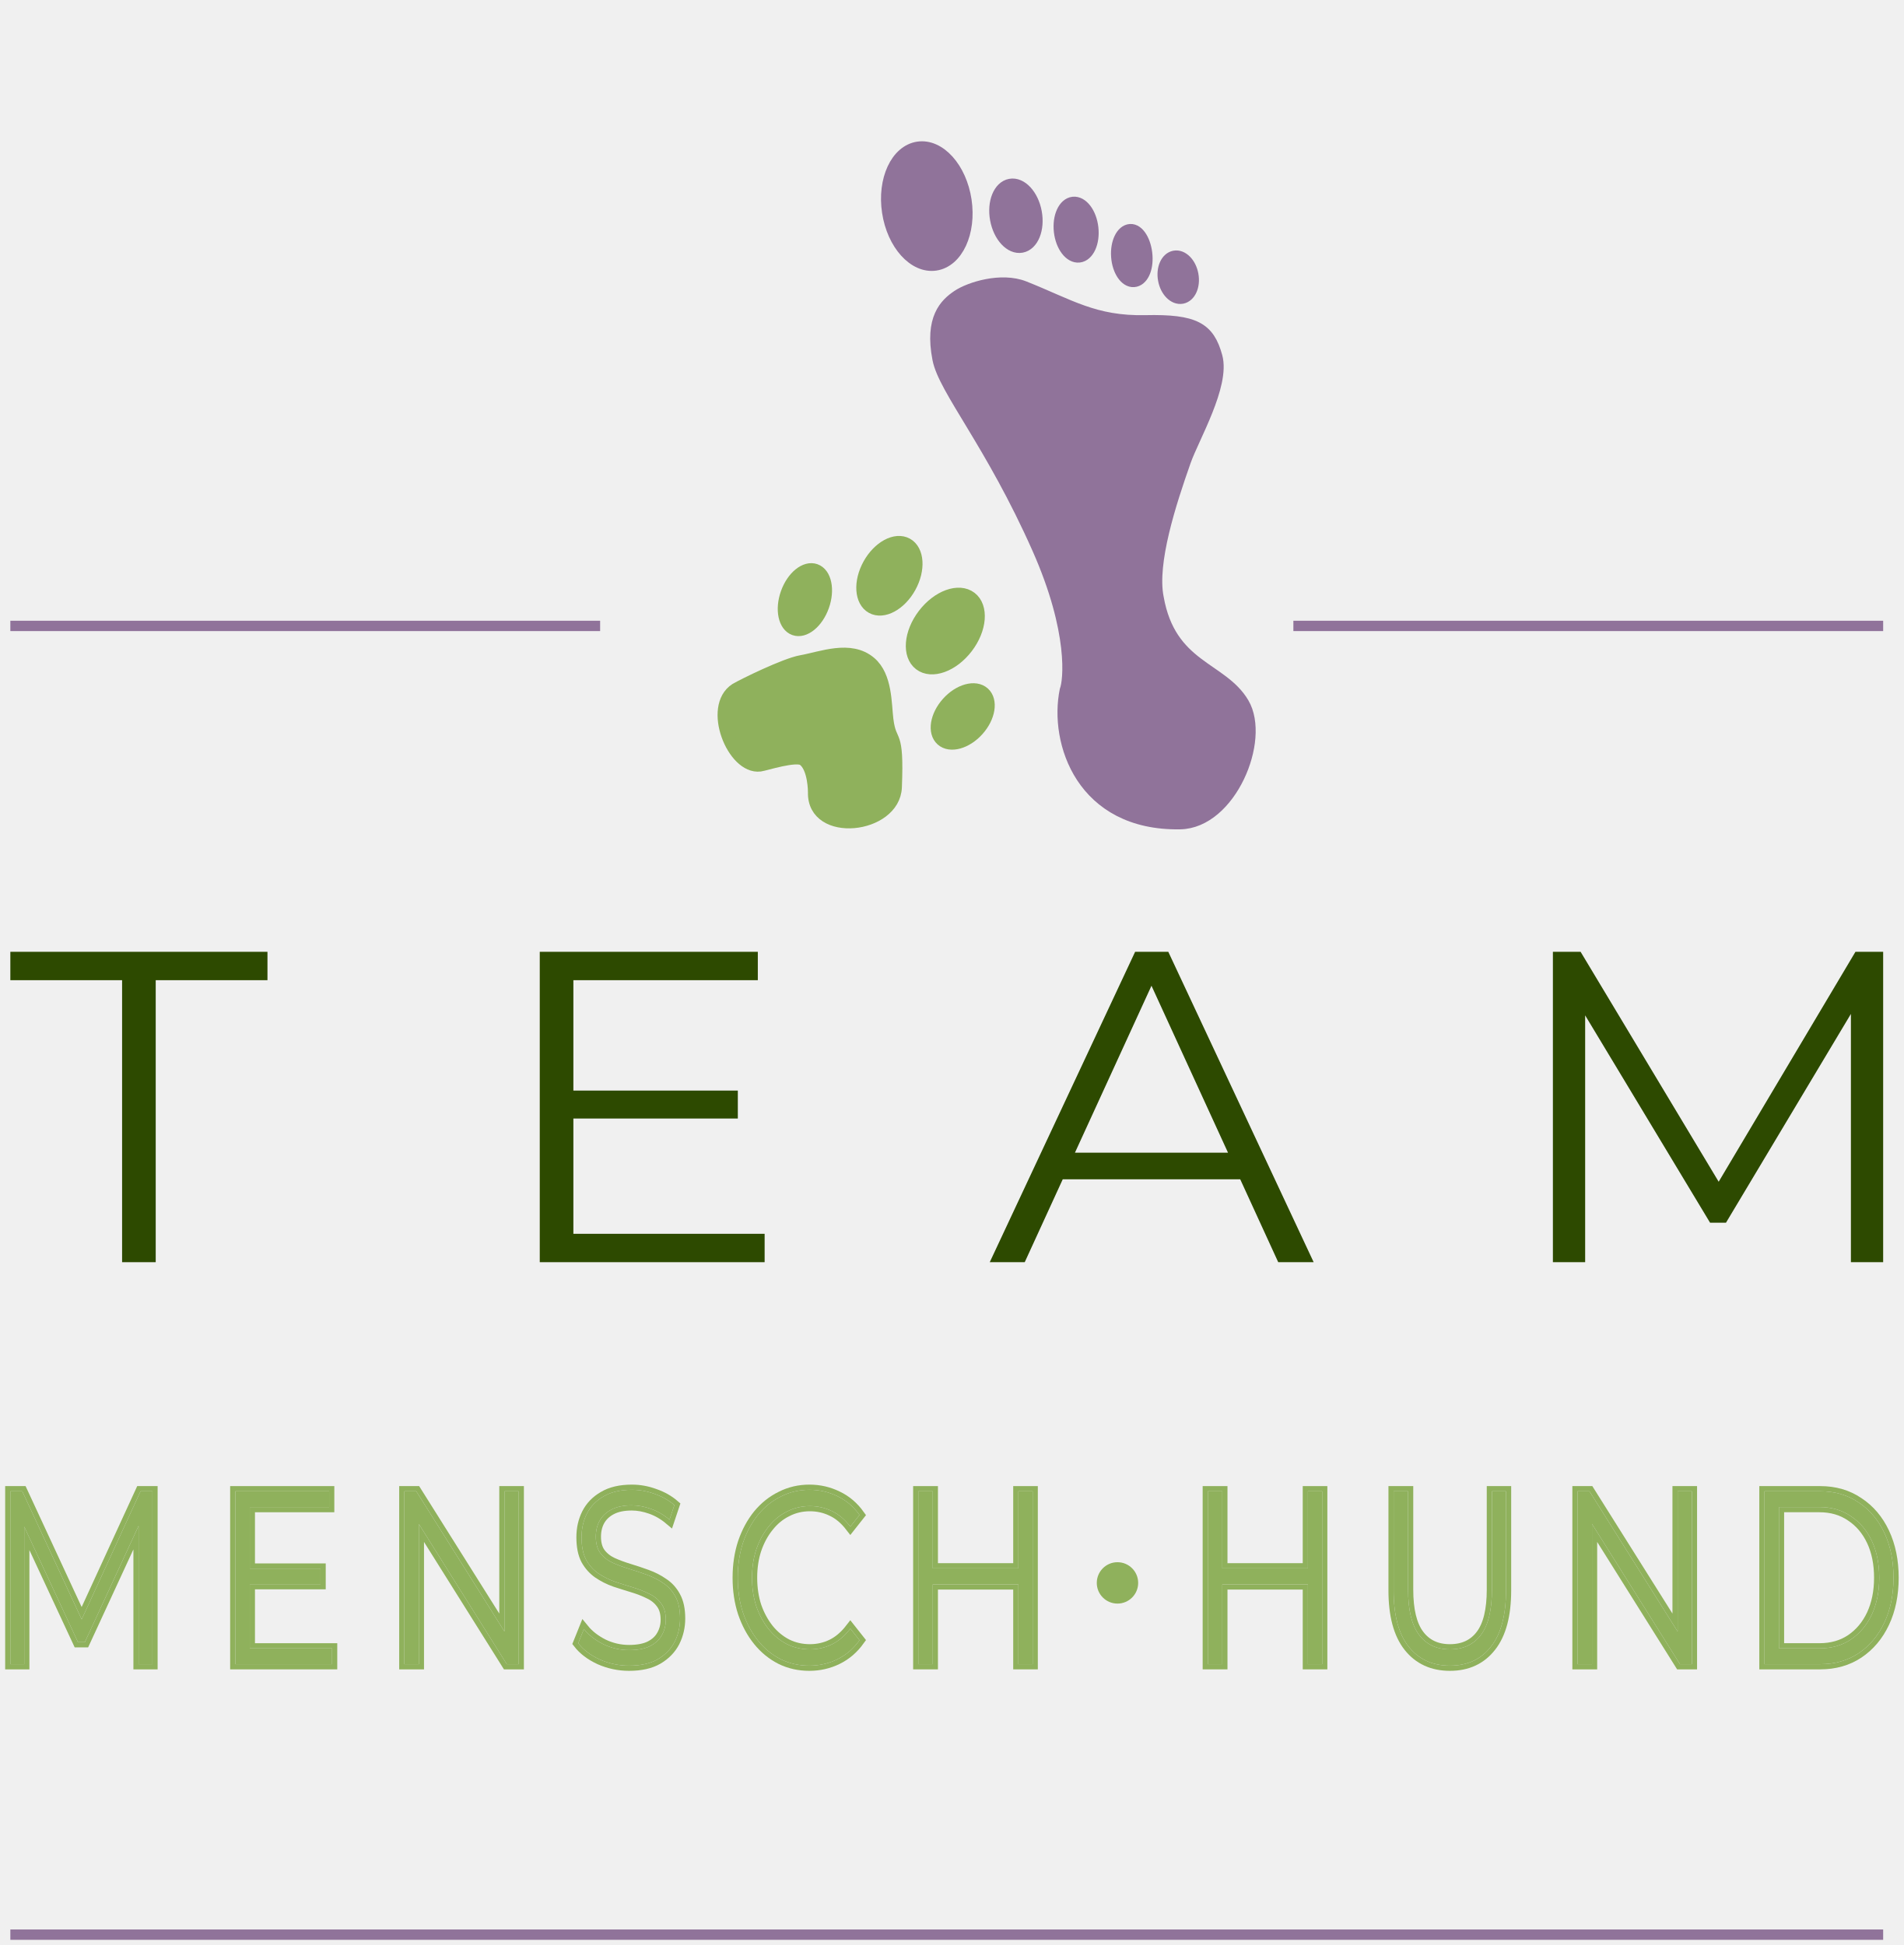
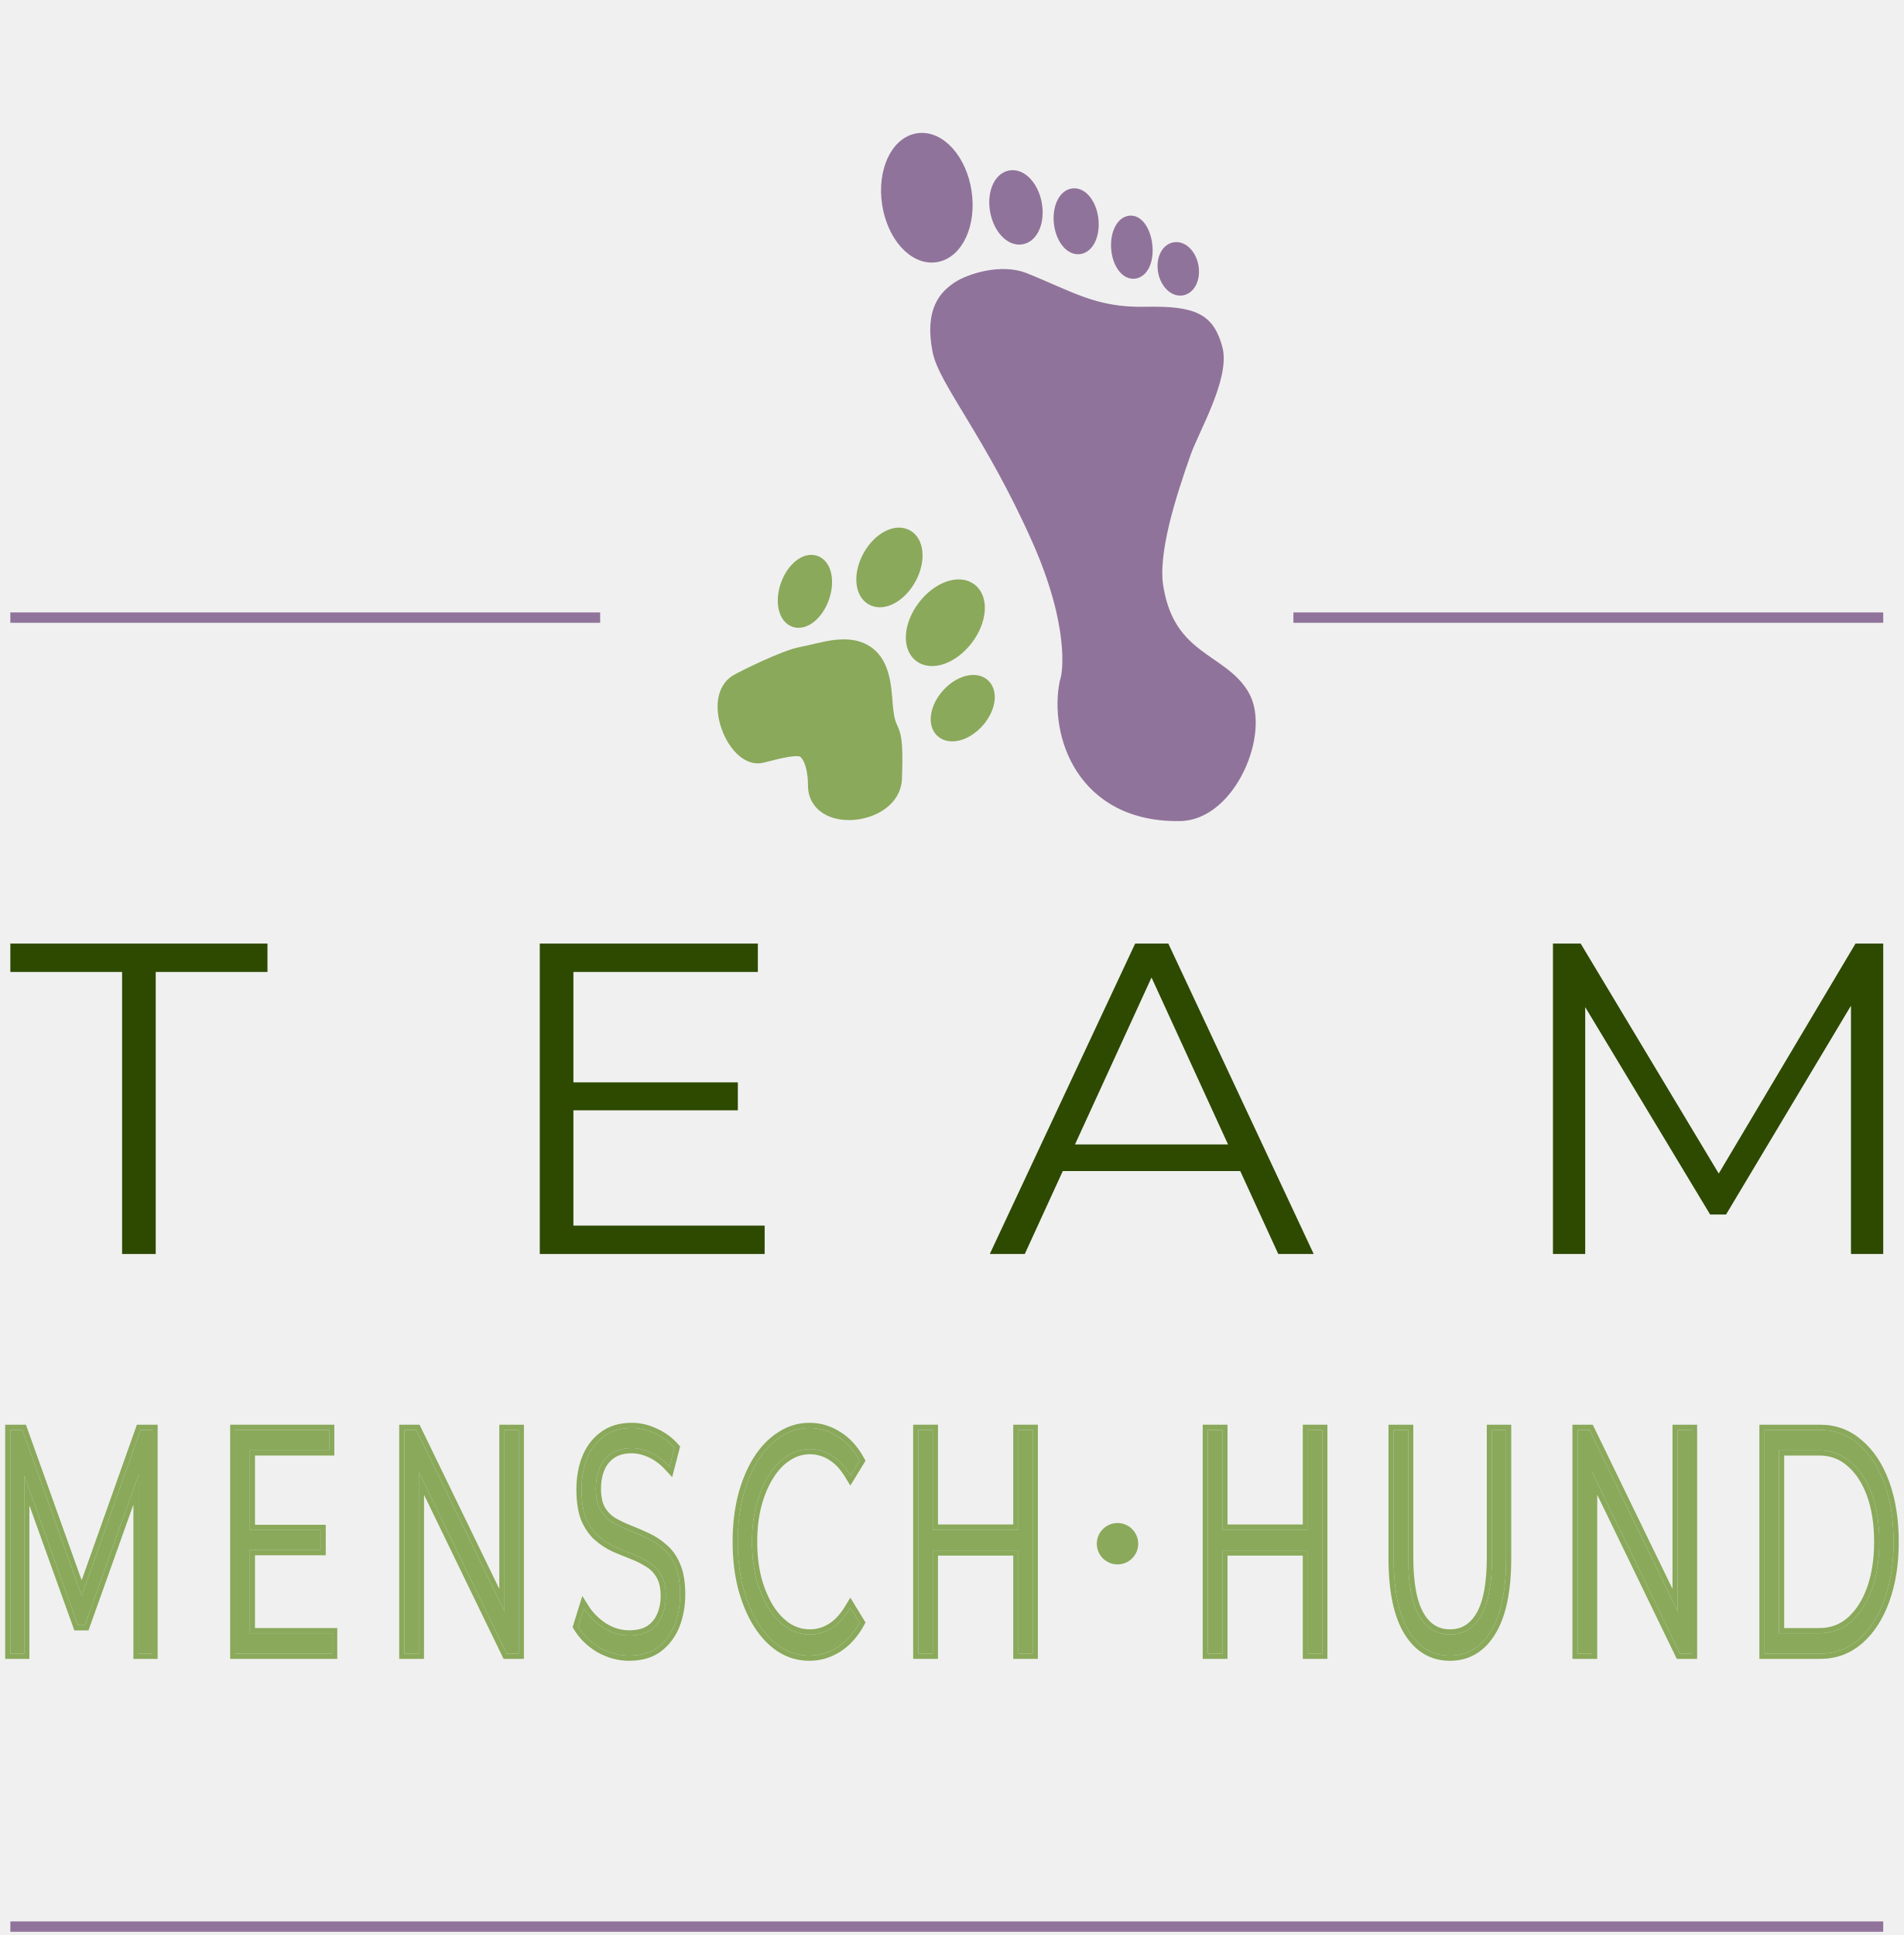
- <svg xmlns="http://www.w3.org/2000/svg" width="184" height="188" viewBox="0 0 184 188" fill="none">
-   <path d="M1 187L182 187" stroke="#90739A" />
-   <line x1="1" y1="60.5" x2="58" y2="60.5" stroke="#90739A" />
-   <line x1="125" y1="60.5" x2="182" y2="60.5" stroke="#90739A" />
-   <path d="M78.71 76.594C78.602 80.883 86.381 80.012 86.539 76.093C86.771 70.372 86.045 72.156 85.72 69.555C85.53 68.04 85.633 65.385 84.083 64.068C82.18 62.452 79.421 63.598 77.428 63.954C75.894 64.228 71.893 66.192 71.125 66.642C68.49 68.326 70.866 74.276 73.451 73.951C73.931 73.891 76.954 72.896 77.665 73.411C78.732 74.184 78.71 76.594 78.71 76.594Z" fill="#8FB15C" stroke="#8FB15C" stroke-width="1.25" />
-   <ellipse cx="77.79" cy="57.96" rx="1.832" ry="3.008" transform="rotate(19.5424 77.7905 57.96)" fill="#8FB15C" stroke="#8FB15C" stroke-width="1.25" />
-   <ellipse cx="93.043" cy="69.251" rx="1.934" ry="3.008" transform="rotate(41.8723 93.0431 69.2506)" fill="#8FB15C" stroke="#8FB15C" stroke-width="1.25" />
-   <ellipse cx="85.958" cy="55.653" rx="2.232" ry="3.471" transform="rotate(28.9445 85.958 55.6526)" fill="#8FB15C" stroke="#8FB15C" stroke-width="1.25" />
-   <ellipse cx="91.361" cy="60.995" rx="2.588" ry="4.025" transform="rotate(37.3766 91.3613 60.995)" fill="#8FB15C" stroke="#8FB15C" stroke-width="1.25" />
-   <path d="M114.052 79.537C104.624 79.698 102.001 71.733 103.039 66.717C103.378 65.871 103.962 61.112 100.359 52.989C95.856 42.834 91.312 37.639 90.738 34.698C89.972 30.776 91.436 29.418 92.582 28.645C93.728 27.872 96.757 26.909 98.97 27.787C103.342 29.521 105.749 31.195 110.707 31.086C115.47 30.982 116.777 31.758 117.521 34.486C118.266 37.214 115.276 42.29 114.483 44.539C113.036 48.645 111.175 54.382 111.843 57.766C113.035 64.564 118.061 64.509 120.113 68.013C122.164 71.517 118.86 79.454 114.052 79.537Z" fill="#90739A" stroke="#90739A" stroke-width="1.25" stroke-linecap="round" stroke-linejoin="round" />
-   <ellipse cx="89.572" cy="19.922" rx="3.747" ry="5.675" transform="rotate(-8.56805 89.5717 19.9223)" fill="#90739A" stroke="#90739A" stroke-width="1.25" stroke-linecap="round" stroke-linejoin="round" />
-   <ellipse cx="98.185" cy="20.854" rx="1.909" ry="3.002" transform="rotate(-10.4888 98.1851 20.8544)" fill="#90739A" stroke="#90739A" stroke-width="1.25" stroke-linecap="round" stroke-linejoin="round" />
-   <ellipse cx="104.003" cy="22.197" rx="1.537" ry="2.573" transform="rotate(-6.43721 104.003 22.1972)" fill="#90739A" stroke="#90739A" stroke-width="1.25" stroke-linecap="round" stroke-linejoin="round" />
-   <path d="M110.758 24.698C110.853 26.038 110.347 27.073 109.577 27.128C108.807 27.183 108.105 26.141 108.009 24.801C107.913 23.461 108.46 22.33 109.23 22.275C110 22.22 110.662 23.358 110.758 24.698Z" fill="#90739A" stroke="#90739A" stroke-width="1.25" stroke-linecap="round" stroke-linejoin="round" />
-   <ellipse cx="113.871" cy="26.794" rx="1.352" ry="1.979" transform="rotate(-10.4888 113.871 26.7944)" fill="#90739A" stroke="#90739A" stroke-width="1.25" stroke-linecap="round" stroke-linejoin="round" />
-   <path d="M11.8 122V94.743H1V92H25.849V94.743H15.049V122H11.8Z" fill="#2D4A00" />
-   <path d="M55.063 105.414H71.308V108.114H55.063V105.414ZM55.415 119.257H73.898V122H52.166V92H73.24V94.743H55.415V119.257Z" fill="#2D4A00" />
-   <path d="M95.656 122L109.706 92H112.911L126.96 122H123.535L110.628 93.843H111.945L99.037 122H95.656ZM101.188 113.986L102.154 111.414H120.023L120.989 113.986H101.188Z" fill="#2D4A00" />
-   <path d="M150.082 122V92H152.76L166.809 115.4H165.405L179.322 92H182V122H178.883V96.757H179.629L166.809 118.186H165.273L152.365 96.757H153.199V122H150.082Z" fill="#2D4A00" />
-   <mask id="path-16-outside-1_208_32" maskUnits="userSpaceOnUse" x="0" y="143" width="184" height="19" fill="black">
-     <rect fill="white" y="143" width="184" height="19" />
-     <path d="M1 160.857V144.143H2.152L8.198 157.18H7.593L13.582 144.143H14.734V160.857H13.393V146.794H13.714L8.198 158.732H7.537L1.982 146.794H2.341V160.857H1Z" />
-     <path d="M23.99 151.617H30.98V153.121H23.99V151.617ZM24.141 159.329H32.095V160.857H22.743V144.143H31.811V145.671H24.141V159.329Z" />
-     <path d="M39.081 160.857V144.143H40.233L49.358 158.66H48.754V144.143H50.133V160.857H48.98L39.874 146.34H40.479V160.857H39.081Z" />
-     <path d="M60.795 161C59.813 161 58.868 160.801 57.962 160.403C57.067 159.989 56.375 159.464 55.883 158.827L56.431 157.466C56.897 158.039 57.521 158.525 58.302 158.923C59.095 159.305 59.926 159.496 60.795 159.496C61.627 159.496 62.3 159.368 62.817 159.114C63.346 158.843 63.73 158.485 63.969 158.039C64.221 157.594 64.347 157.1 64.347 156.559C64.347 155.906 64.196 155.381 63.894 154.983C63.604 154.585 63.22 154.275 62.741 154.052C62.263 153.813 61.734 153.606 61.154 153.431C60.575 153.256 59.995 153.073 59.416 152.882C58.837 152.675 58.302 152.404 57.81 152.07C57.332 151.736 56.941 151.298 56.639 150.757C56.349 150.2 56.205 149.476 56.205 148.584C56.205 147.757 56.375 147 56.715 146.316C57.067 145.616 57.603 145.059 58.321 144.645C59.038 144.215 59.958 144 61.079 144C61.822 144 62.559 144.135 63.289 144.406C64.019 144.661 64.649 145.019 65.178 145.48L64.706 146.889C64.139 146.412 63.535 146.061 62.892 145.838C62.263 145.616 61.652 145.504 61.06 145.504C60.266 145.504 59.611 145.64 59.095 145.91C58.579 146.181 58.194 146.547 57.943 147.008C57.703 147.454 57.584 147.963 57.584 148.537C57.584 149.189 57.728 149.714 58.018 150.112C58.321 150.51 58.711 150.821 59.19 151.044C59.681 151.266 60.216 151.465 60.795 151.64C61.375 151.816 61.948 152.007 62.514 152.213C63.094 152.42 63.623 152.691 64.101 153.025C64.593 153.344 64.983 153.773 65.273 154.315C65.575 154.856 65.726 155.564 65.726 156.44C65.726 157.251 65.55 158.007 65.197 158.708C64.844 159.392 64.303 159.949 63.572 160.379C62.855 160.793 61.929 161 60.795 161Z" />
-     <path d="M78.215 161C77.22 161 76.301 160.793 75.457 160.379C74.613 159.949 73.883 159.353 73.266 158.588C72.649 157.824 72.164 156.925 71.811 155.89C71.471 154.856 71.301 153.726 71.301 152.5C71.301 151.274 71.471 150.144 71.811 149.11C72.164 148.075 72.649 147.176 73.266 146.412C73.895 145.647 74.632 145.059 75.476 144.645C76.32 144.215 77.239 144 78.234 144C79.191 144 80.092 144.207 80.936 144.621C81.779 145.019 82.491 145.624 83.07 146.435L82.183 147.558C81.641 146.857 81.043 146.356 80.388 146.053C79.733 145.735 79.028 145.576 78.272 145.576C77.478 145.576 76.742 145.751 76.062 146.101C75.382 146.435 74.79 146.921 74.286 147.558C73.782 148.178 73.385 148.911 73.096 149.754C72.819 150.582 72.68 151.497 72.68 152.5C72.68 153.503 72.819 154.426 73.096 155.27C73.385 156.097 73.782 156.83 74.286 157.466C74.79 158.087 75.382 158.573 76.062 158.923C76.742 159.257 77.478 159.424 78.272 159.424C79.028 159.424 79.733 159.265 80.388 158.947C81.043 158.628 81.641 158.119 82.183 157.419L83.07 158.541C82.491 159.353 81.779 159.965 80.936 160.379C80.092 160.793 79.185 161 78.215 161Z" />
-     <path d="M98.423 144.143H99.802V160.857H98.423V144.143ZM90.149 160.857H88.751V144.143H90.149V160.857ZM98.556 153.145H89.998V151.593H98.556V153.145Z" />
-     <path d="M126.405 144.143H127.784V160.857H126.405V144.143ZM118.131 160.857H116.733V144.143H118.131V160.857ZM126.538 153.145H117.98V151.593H126.538V153.145Z" />
-     <path d="M140.128 161C138.441 161 137.112 160.387 136.142 159.162C135.173 157.936 134.688 156.121 134.688 153.718V144.143H136.086V153.646C136.086 155.62 136.438 157.076 137.144 158.015C137.849 158.955 138.844 159.424 140.128 159.424C141.426 159.424 142.427 158.955 143.132 158.015C143.838 157.076 144.19 155.62 144.19 153.646V144.143H145.55V153.718C145.55 156.121 145.065 157.936 144.096 159.162C143.139 160.387 141.816 161 140.128 161Z" />
-     <path d="M152.463 160.857V144.143H153.616L162.74 158.66H162.136V144.143H163.515V160.857H162.363L153.257 146.34H153.861V160.857H152.463Z" />
-     <path d="M170.531 160.857V144.143H175.916C177.326 144.143 178.56 144.501 179.618 145.218C180.689 145.918 181.52 146.897 182.112 148.154C182.704 149.412 183 150.86 183 152.5C183 154.14 182.704 155.588 182.112 156.846C181.52 158.103 180.689 159.09 179.618 159.806C178.56 160.507 177.326 160.857 175.916 160.857H170.531ZM171.929 159.329H175.84C177.011 159.329 178.025 159.042 178.882 158.469C179.751 157.88 180.424 157.076 180.903 156.058C181.382 155.023 181.621 153.837 181.621 152.5C181.621 151.147 181.382 149.961 180.903 148.942C180.424 147.924 179.751 147.128 178.882 146.555C178.025 145.966 177.011 145.671 175.84 145.671H171.929V159.329Z" />
+ <svg xmlns="http://www.w3.org/2000/svg" width="184" height="187" viewBox="0 0 184 187" fill="none">
+   <path d="M1 186.187L182 186.187" stroke="#90739A" />
+   <line x1="1" y1="59.687" x2="58" y2="59.687" stroke="#90739A" />
+   <line x1="125" y1="59.687" x2="182" y2="59.687" stroke="#90739A" />
+   <path d="M78.71 75.781C78.602 80.07 86.381 79.199 86.539 75.28C86.771 69.559 86.045 71.343 85.72 68.742C85.53 67.227 85.633 64.572 84.083 63.255C82.18 61.638 79.421 62.785 77.428 63.141C75.894 63.415 71.893 65.379 71.125 65.829C68.49 67.513 70.866 73.463 73.451 73.138C73.931 73.078 76.954 72.083 77.665 72.598C78.732 73.371 78.71 75.781 78.71 75.781Z" fill="#8AA95B" stroke="#8AA95B" stroke-width="1.25" />
+   <ellipse cx="77.79" cy="57.147" rx="1.832" ry="3.008" transform="rotate(19.5424 77.7905 57.1469)" fill="#8AA95B" stroke="#8AA95B" stroke-width="1.25" />
+   <ellipse cx="93.043" cy="68.438" rx="1.934" ry="3.008" transform="rotate(41.8723 93.0431 68.4375)" fill="#8AA95B" stroke="#8AA95B" stroke-width="1.25" />
+   <ellipse cx="85.958" cy="54.839" rx="2.232" ry="3.471" transform="rotate(28.9445 85.958 54.8394)" fill="#8AA95B" stroke="#8AA95B" stroke-width="1.25" />
+   <ellipse cx="91.361" cy="60.182" rx="2.588" ry="4.025" transform="rotate(37.3766 91.3613 60.1819)" fill="#8AA95B" stroke="#8AA95B" stroke-width="1.25" />
+   <path d="M114.052 78.724C104.624 78.885 102.001 70.92 103.039 65.904C103.378 65.058 103.962 60.299 100.359 52.176C95.856 42.021 91.312 36.826 90.738 33.885C89.972 29.962 91.436 28.605 92.582 27.831C93.728 27.058 96.757 26.096 98.97 26.973C103.342 28.708 105.749 30.382 110.707 30.273C115.47 30.169 116.777 30.945 117.521 33.673C118.266 36.401 115.276 41.477 114.483 43.726C113.036 47.832 111.175 53.569 111.843 56.953C113.035 63.751 118.061 63.696 120.113 67.2C122.164 70.704 118.86 78.641 114.052 78.724Z" fill="#90739A" stroke="#90739A" stroke-width="1.25" stroke-linecap="round" stroke-linejoin="round" />
+   <ellipse cx="89.572" cy="19.109" rx="3.747" ry="5.675" transform="rotate(-8.56805 89.5717 19.1092)" fill="#90739A" stroke="#90739A" stroke-width="1.25" stroke-linecap="round" stroke-linejoin="round" />
+   <ellipse cx="98.185" cy="20.041" rx="1.909" ry="3.002" transform="rotate(-10.4888 98.1851 20.0413)" fill="#90739A" stroke="#90739A" stroke-width="1.25" stroke-linecap="round" stroke-linejoin="round" />
+   <ellipse cx="104.003" cy="21.384" rx="1.537" ry="2.573" transform="rotate(-6.43721 104.003 21.3841)" fill="#90739A" stroke="#90739A" stroke-width="1.25" stroke-linecap="round" stroke-linejoin="round" />
+   <path d="M110.758 23.885C110.853 25.225 110.347 26.26 109.577 26.315C108.807 26.37 108.105 25.328 108.009 23.988C107.913 22.648 108.46 21.517 109.23 21.462C110 21.407 110.662 22.545 110.758 23.885Z" fill="#90739A" stroke="#90739A" stroke-width="1.25" stroke-linecap="round" stroke-linejoin="round" />
+   <ellipse cx="113.871" cy="25.981" rx="1.352" ry="1.979" transform="rotate(-10.4888 113.871 25.9813)" fill="#90739A" stroke="#90739A" stroke-width="1.25" stroke-linecap="round" stroke-linejoin="round" />
+   <path d="M11.8 121.187V93.93H1V91.187H25.849V93.93H15.049V121.187H11.8Z" fill="#2D4A00" />
+   <path d="M55.063 104.601H71.308V107.301H55.063V104.601ZM55.415 118.444H73.898V121.187H52.166V91.187H73.24V93.93H55.415V118.444Z" fill="#2D4A00" />
+   <path d="M95.656 121.187L109.706 91.187H112.911L126.96 121.187H123.535L110.628 93.03H111.945L99.037 121.187H95.656ZM101.188 113.173L102.154 110.601H120.023L120.989 113.173H101.188Z" fill="#2D4A00" />
+   <path d="M150.082 121.187V91.187H152.76L166.809 114.587H165.405L179.322 91.187H182V121.187H178.883V95.944H179.629L166.809 117.373H165.273L152.365 95.944H153.199V121.187H150.082Z" fill="#2D4A00" />
+   <mask id="path-16-outside-1_208_32" maskUnits="userSpaceOnUse" x="0" y="137" width="184" height="24" fill="black">
+     <rect fill="white" y="137" width="184" height="24" />
+     <path d="M1 159.815V138.185H2.152L8.198 155.056H7.593L13.582 138.185H14.734V159.815H13.393V141.615H13.714L8.198 157.065H7.537L1.982 141.615H2.341V159.815H1Z" />
+     <path d="M23.99 147.857H30.98V149.803H23.99V147.857ZM24.141 157.837H32.095V159.815H22.743V138.185H31.811V140.163H24.141V157.837Z" />
+     <path d="M39.081 159.815V138.185H40.233L49.358 156.972H48.754V138.185H50.133V159.815H48.98L39.874 141.028H40.479V159.815H39.081Z" />
+     <path d="M60.795 160C59.813 160 58.868 159.743 57.962 159.228C57.067 158.692 56.375 158.012 55.883 157.188L56.431 155.427C56.897 156.169 57.521 156.797 58.302 157.312C59.095 157.806 59.926 158.053 60.795 158.053C61.627 158.053 62.3 157.889 62.817 157.559C63.346 157.209 63.73 156.745 63.969 156.169C64.221 155.592 64.347 154.953 64.347 154.253C64.347 153.408 64.196 152.728 63.894 152.213C63.604 151.699 63.22 151.297 62.741 151.008C62.263 150.699 61.734 150.432 61.154 150.205C60.575 149.978 59.995 149.742 59.416 149.494C58.837 149.227 58.302 148.876 57.81 148.444C57.332 148.011 56.941 147.445 56.639 146.744C56.349 146.023 56.205 145.086 56.205 143.933C56.205 142.861 56.375 141.883 56.715 140.997C57.067 140.091 57.603 139.37 58.321 138.834C59.038 138.278 59.958 138 61.079 138C61.822 138 62.559 138.175 63.289 138.525C64.019 138.855 64.649 139.318 65.178 139.916L64.706 141.739C64.139 141.121 63.535 140.668 62.892 140.379C62.263 140.091 61.652 139.947 61.06 139.947C60.266 139.947 59.611 140.122 59.095 140.472C58.579 140.822 58.194 141.296 57.943 141.893C57.703 142.47 57.584 143.129 57.584 143.871C57.584 144.715 57.728 145.395 58.018 145.91C58.321 146.425 58.711 146.827 59.19 147.115C59.681 147.404 60.216 147.661 60.795 147.888C61.375 148.114 61.948 148.361 62.514 148.629C63.094 148.897 63.623 149.247 64.101 149.68C64.593 150.092 64.983 150.648 65.273 151.348C65.575 152.049 65.726 152.965 65.726 154.098C65.726 155.149 65.55 156.127 65.197 157.034C64.844 157.919 64.303 158.64 63.572 159.197C62.855 159.732 61.929 160 60.795 160Z" />
+     <path d="M78.215 160C77.22 160 76.301 159.732 75.457 159.197C74.613 158.64 73.883 157.868 73.266 156.879C72.649 155.89 72.164 154.727 71.811 153.388C71.471 152.049 71.301 150.586 71.301 149C71.301 147.414 71.471 145.951 71.811 144.612C72.164 143.273 72.649 142.11 73.266 141.121C73.895 140.132 74.632 139.37 75.476 138.834C76.32 138.278 77.239 138 78.234 138C79.191 138 80.092 138.268 80.936 138.803C81.779 139.318 82.491 140.101 83.07 141.152L82.183 142.604C81.641 141.698 81.043 141.049 80.388 140.657C79.733 140.245 79.028 140.039 78.272 140.039C77.478 140.039 76.742 140.266 76.062 140.719C75.382 141.152 74.79 141.78 74.286 142.604C73.782 143.407 73.385 144.355 73.096 145.447C72.819 146.518 72.68 147.702 72.68 149C72.68 150.298 72.819 151.493 73.096 152.584C73.385 153.655 73.782 154.603 74.286 155.427C74.79 156.23 75.382 156.859 76.062 157.312C76.742 157.744 77.478 157.961 78.272 157.961C79.028 157.961 79.733 157.755 80.388 157.343C81.043 156.931 81.641 156.272 82.183 155.365L83.07 156.817C82.491 157.868 81.779 158.661 80.936 159.197C80.092 159.732 79.185 160 78.215 160Z" />
+     <path d="M98.423 138.185H99.802V159.815H98.423V138.185ZM90.149 159.815H88.751V138.185H90.149V159.815ZM98.556 149.834H89.998V147.826H98.556V149.834Z" />
+     <path d="M126.405 138.185H127.784V159.815H126.405V138.185ZM118.131 159.815H116.733V138.185H118.131V159.815ZM126.538 149.834H117.98V147.826H126.538V149.834Z" />
+     <path d="M140.128 160C138.441 160 137.112 159.207 136.142 157.621C135.173 156.035 134.688 153.686 134.688 150.576V138.185H136.086V150.483C136.086 153.037 136.438 154.922 137.144 156.138C137.849 157.353 138.844 157.961 140.128 157.961C141.426 157.961 142.427 157.353 143.132 156.138C143.838 154.922 144.19 153.037 144.19 150.483V138.185H145.55V150.576C145.55 153.686 145.065 156.035 144.096 157.621C143.139 159.207 141.816 160 140.128 160Z" />
+     <path d="M152.463 159.815V138.185H153.616L162.74 156.972H162.136V138.185H163.515V159.815H162.363L153.257 141.028H153.861V159.815H152.463Z" />
+     <path d="M170.531 159.815V138.185H175.916C177.326 138.185 178.56 138.649 179.618 139.576C180.689 140.482 181.52 141.749 182.112 143.376C182.704 145.004 183 146.878 183 149C183 151.122 182.704 152.996 182.112 154.624C181.52 156.251 180.689 157.528 179.618 158.455C178.56 159.361 177.326 159.815 175.916 159.815H170.531ZM171.929 157.837H175.84C177.011 157.837 178.025 157.466 178.882 156.725C179.751 155.963 180.424 154.922 180.903 153.604C181.382 152.265 181.621 150.73 181.621 149C181.621 147.249 181.382 145.714 180.903 144.396C180.424 143.078 179.751 142.048 178.882 141.306C178.025 140.544 177.011 140.163 175.84 140.163H171.929V157.837Z" />
  </mask>
-   <path d="M1 160.857V144.143H2.152L8.198 157.18H7.593L13.582 144.143H14.734V160.857H13.393V146.794H13.714L8.198 158.732H7.537L1.982 146.794H2.341V160.857H1Z" fill="#8FB15C" />
-   <path d="M23.99 151.617H30.98V153.121H23.99V151.617ZM24.141 159.329H32.095V160.857H22.743V144.143H31.811V145.671H24.141V159.329Z" fill="#8FB15C" />
-   <path d="M39.081 160.857V144.143H40.233L49.358 158.66H48.754V144.143H50.133V160.857H48.98L39.874 146.34H40.479V160.857H39.081Z" fill="#8FB15C" />
-   <path d="M60.795 161C59.813 161 58.868 160.801 57.962 160.403C57.067 159.989 56.375 159.464 55.883 158.827L56.431 157.466C56.897 158.039 57.521 158.525 58.302 158.923C59.095 159.305 59.926 159.496 60.795 159.496C61.627 159.496 62.3 159.368 62.817 159.114C63.346 158.843 63.73 158.485 63.969 158.039C64.221 157.594 64.347 157.1 64.347 156.559C64.347 155.906 64.196 155.381 63.894 154.983C63.604 154.585 63.22 154.275 62.741 154.052C62.263 153.813 61.734 153.606 61.154 153.431C60.575 153.256 59.995 153.073 59.416 152.882C58.837 152.675 58.302 152.404 57.81 152.07C57.332 151.736 56.941 151.298 56.639 150.757C56.349 150.2 56.205 149.476 56.205 148.584C56.205 147.757 56.375 147 56.715 146.316C57.067 145.616 57.603 145.059 58.321 144.645C59.038 144.215 59.958 144 61.079 144C61.822 144 62.559 144.135 63.289 144.406C64.019 144.661 64.649 145.019 65.178 145.48L64.706 146.889C64.139 146.412 63.535 146.061 62.892 145.838C62.263 145.616 61.652 145.504 61.06 145.504C60.266 145.504 59.611 145.64 59.095 145.91C58.579 146.181 58.194 146.547 57.943 147.008C57.703 147.454 57.584 147.963 57.584 148.537C57.584 149.189 57.728 149.714 58.018 150.112C58.321 150.51 58.711 150.821 59.19 151.044C59.681 151.266 60.216 151.465 60.795 151.64C61.375 151.816 61.948 152.007 62.514 152.213C63.094 152.42 63.623 152.691 64.101 153.025C64.593 153.344 64.983 153.773 65.273 154.315C65.575 154.856 65.726 155.564 65.726 156.44C65.726 157.251 65.55 158.007 65.197 158.708C64.844 159.392 64.303 159.949 63.572 160.379C62.855 160.793 61.929 161 60.795 161Z" fill="#8FB15C" />
-   <path d="M78.215 161C77.22 161 76.301 160.793 75.457 160.379C74.613 159.949 73.883 159.353 73.266 158.588C72.649 157.824 72.164 156.925 71.811 155.89C71.471 154.856 71.301 153.726 71.301 152.5C71.301 151.274 71.471 150.144 71.811 149.11C72.164 148.075 72.649 147.176 73.266 146.412C73.895 145.647 74.632 145.059 75.476 144.645C76.32 144.215 77.239 144 78.234 144C79.191 144 80.092 144.207 80.936 144.621C81.779 145.019 82.491 145.624 83.07 146.435L82.183 147.558C81.641 146.857 81.043 146.356 80.388 146.053C79.733 145.735 79.028 145.576 78.272 145.576C77.478 145.576 76.742 145.751 76.062 146.101C75.382 146.435 74.79 146.921 74.286 147.558C73.782 148.178 73.385 148.911 73.096 149.754C72.819 150.582 72.68 151.497 72.68 152.5C72.68 153.503 72.819 154.426 73.096 155.27C73.385 156.097 73.782 156.83 74.286 157.466C74.79 158.087 75.382 158.573 76.062 158.923C76.742 159.257 77.478 159.424 78.272 159.424C79.028 159.424 79.733 159.265 80.388 158.947C81.043 158.628 81.641 158.119 82.183 157.419L83.07 158.541C82.491 159.353 81.779 159.965 80.936 160.379C80.092 160.793 79.185 161 78.215 161Z" fill="#8FB15C" />
-   <path d="M98.423 144.143H99.802V160.857H98.423V144.143ZM90.149 160.857H88.751V144.143H90.149V160.857ZM98.556 153.145H89.998V151.593H98.556V153.145Z" fill="#8FB15C" />
-   <path d="M126.405 144.143H127.784V160.857H126.405V144.143ZM118.131 160.857H116.733V144.143H118.131V160.857ZM126.538 153.145H117.98V151.593H126.538V153.145Z" fill="#8FB15C" />
-   <path d="M140.128 161C138.441 161 137.112 160.387 136.142 159.162C135.173 157.936 134.688 156.121 134.688 153.718V144.143H136.086V153.646C136.086 155.62 136.438 157.076 137.144 158.015C137.849 158.955 138.844 159.424 140.128 159.424C141.426 159.424 142.427 158.955 143.132 158.015C143.838 157.076 144.19 155.62 144.19 153.646V144.143H145.55V153.718C145.55 156.121 145.065 157.936 144.096 159.162C143.139 160.387 141.816 161 140.128 161Z" fill="#8FB15C" />
-   <path d="M152.463 160.857V144.143H153.616L162.74 158.66H162.136V144.143H163.515V160.857H162.363L153.257 146.34H153.861V160.857H152.463Z" fill="#8FB15C" />
-   <path d="M170.531 160.857V144.143H175.916C177.326 144.143 178.56 144.501 179.618 145.218C180.689 145.918 181.52 146.897 182.112 148.154C182.704 149.412 183 150.86 183 152.5C183 154.14 182.704 155.588 182.112 156.846C181.52 158.103 180.689 159.09 179.618 159.806C178.56 160.507 177.326 160.857 175.916 160.857H170.531ZM171.929 159.329H175.84C177.011 159.329 178.025 159.042 178.882 158.469C179.751 157.88 180.424 157.076 180.903 156.058C181.382 155.023 181.621 153.837 181.621 152.5C181.621 151.147 181.382 149.961 180.903 148.942C180.424 147.924 179.751 147.128 178.882 146.555C178.025 145.966 177.011 145.671 175.84 145.671H171.929V159.329Z" fill="#8FB15C" />
-   <path d="M1 160.857V144.143H2.152L8.198 157.18H7.593L13.582 144.143H14.734V160.857H13.393V146.794H13.714L8.198 158.732H7.537L1.982 146.794H2.341V160.857H1Z" stroke="#8FB15C" mask="url(#path-16-outside-1_208_32)" />
-   <path d="M23.99 151.617H30.98V153.121H23.99V151.617ZM24.141 159.329H32.095V160.857H22.743V144.143H31.811V145.671H24.141V159.329Z" stroke="#8FB15C" mask="url(#path-16-outside-1_208_32)" />
-   <path d="M39.081 160.857V144.143H40.233L49.358 158.66H48.754V144.143H50.133V160.857H48.98L39.874 146.34H40.479V160.857H39.081Z" stroke="#8FB15C" mask="url(#path-16-outside-1_208_32)" />
-   <path d="M60.795 161C59.813 161 58.868 160.801 57.962 160.403C57.067 159.989 56.375 159.464 55.883 158.827L56.431 157.466C56.897 158.039 57.521 158.525 58.302 158.923C59.095 159.305 59.926 159.496 60.795 159.496C61.627 159.496 62.3 159.368 62.817 159.114C63.346 158.843 63.73 158.485 63.969 158.039C64.221 157.594 64.347 157.1 64.347 156.559C64.347 155.906 64.196 155.381 63.894 154.983C63.604 154.585 63.22 154.275 62.741 154.052C62.263 153.813 61.734 153.606 61.154 153.431C60.575 153.256 59.995 153.073 59.416 152.882C58.837 152.675 58.302 152.404 57.81 152.07C57.332 151.736 56.941 151.298 56.639 150.757C56.349 150.2 56.205 149.476 56.205 148.584C56.205 147.757 56.375 147 56.715 146.316C57.067 145.616 57.603 145.059 58.321 144.645C59.038 144.215 59.958 144 61.079 144C61.822 144 62.559 144.135 63.289 144.406C64.019 144.661 64.649 145.019 65.178 145.48L64.706 146.889C64.139 146.412 63.535 146.061 62.892 145.838C62.263 145.616 61.652 145.504 61.06 145.504C60.266 145.504 59.611 145.64 59.095 145.91C58.579 146.181 58.194 146.547 57.943 147.008C57.703 147.454 57.584 147.963 57.584 148.537C57.584 149.189 57.728 149.714 58.018 150.112C58.321 150.51 58.711 150.821 59.19 151.044C59.681 151.266 60.216 151.465 60.795 151.64C61.375 151.816 61.948 152.007 62.514 152.213C63.094 152.42 63.623 152.691 64.101 153.025C64.593 153.344 64.983 153.773 65.273 154.315C65.575 154.856 65.726 155.564 65.726 156.44C65.726 157.251 65.55 158.007 65.197 158.708C64.844 159.392 64.303 159.949 63.572 160.379C62.855 160.793 61.929 161 60.795 161Z" stroke="#8FB15C" mask="url(#path-16-outside-1_208_32)" />
-   <path d="M78.215 161C77.22 161 76.301 160.793 75.457 160.379C74.613 159.949 73.883 159.353 73.266 158.588C72.649 157.824 72.164 156.925 71.811 155.89C71.471 154.856 71.301 153.726 71.301 152.5C71.301 151.274 71.471 150.144 71.811 149.11C72.164 148.075 72.649 147.176 73.266 146.412C73.895 145.647 74.632 145.059 75.476 144.645C76.32 144.215 77.239 144 78.234 144C79.191 144 80.092 144.207 80.936 144.621C81.779 145.019 82.491 145.624 83.07 146.435L82.183 147.558C81.641 146.857 81.043 146.356 80.388 146.053C79.733 145.735 79.028 145.576 78.272 145.576C77.478 145.576 76.742 145.751 76.062 146.101C75.382 146.435 74.79 146.921 74.286 147.558C73.782 148.178 73.385 148.911 73.096 149.754C72.819 150.582 72.68 151.497 72.68 152.5C72.68 153.503 72.819 154.426 73.096 155.27C73.385 156.097 73.782 156.83 74.286 157.466C74.79 158.087 75.382 158.573 76.062 158.923C76.742 159.257 77.478 159.424 78.272 159.424C79.028 159.424 79.733 159.265 80.388 158.947C81.043 158.628 81.641 158.119 82.183 157.419L83.07 158.541C82.491 159.353 81.779 159.965 80.936 160.379C80.092 160.793 79.185 161 78.215 161Z" stroke="#8FB15C" mask="url(#path-16-outside-1_208_32)" />
-   <path d="M98.423 144.143H99.802V160.857H98.423V144.143ZM90.149 160.857H88.751V144.143H90.149V160.857ZM98.556 153.145H89.998V151.593H98.556V153.145Z" stroke="#8FB15C" mask="url(#path-16-outside-1_208_32)" />
-   <path d="M126.405 144.143H127.784V160.857H126.405V144.143ZM118.131 160.857H116.733V144.143H118.131V160.857ZM126.538 153.145H117.98V151.593H126.538V153.145Z" stroke="#8FB15C" mask="url(#path-16-outside-1_208_32)" />
-   <path d="M140.128 161C138.441 161 137.112 160.387 136.142 159.162C135.173 157.936 134.688 156.121 134.688 153.718V144.143H136.086V153.646C136.086 155.62 136.438 157.076 137.144 158.015C137.849 158.955 138.844 159.424 140.128 159.424C141.426 159.424 142.427 158.955 143.132 158.015C143.838 157.076 144.19 155.62 144.19 153.646V144.143H145.55V153.718C145.55 156.121 145.065 157.936 144.096 159.162C143.139 160.387 141.816 161 140.128 161Z" stroke="#8FB15C" mask="url(#path-16-outside-1_208_32)" />
-   <path d="M152.463 160.857V144.143H153.616L162.74 158.66H162.136V144.143H163.515V160.857H162.363L153.257 146.34H153.861V160.857H152.463Z" stroke="#8FB15C" mask="url(#path-16-outside-1_208_32)" />
-   <path d="M170.531 160.857V144.143H175.916C177.326 144.143 178.56 144.501 179.618 145.218C180.689 145.918 181.52 146.897 182.112 148.154C182.704 149.412 183 150.86 183 152.5C183 154.14 182.704 155.588 182.112 156.846C181.52 158.103 180.689 159.09 179.618 159.806C178.56 160.507 177.326 160.857 175.916 160.857H170.531ZM171.929 159.329H175.84C177.011 159.329 178.025 159.042 178.882 158.469C179.751 157.88 180.424 157.076 180.903 156.058C181.382 155.023 181.621 153.837 181.621 152.5C181.621 151.147 181.382 149.961 180.903 148.942C180.424 147.924 179.751 147.128 178.882 146.555C178.025 145.966 177.011 145.671 175.84 145.671H171.929V159.329Z" stroke="#8FB15C" mask="url(#path-16-outside-1_208_32)" />
-   <circle cx="108" cy="153" r="2" fill="#8FB15C" />
+   <path d="M1 159.815V138.185H2.152L8.198 155.056H7.593L13.582 138.185H14.734V159.815H13.393V141.615H13.714L8.198 157.065H7.537L1.982 141.615H2.341V159.815H1Z" fill="#8AA95B" />
+   <path d="M23.99 147.857H30.98V149.803H23.99V147.857ZM24.141 157.837H32.095V159.815H22.743V138.185H31.811V140.163H24.141V157.837Z" fill="#8AA95B" />
+   <path d="M39.081 159.815V138.185H40.233L49.358 156.972H48.754V138.185H50.133V159.815H48.98L39.874 141.028H40.479V159.815H39.081Z" fill="#8AA95B" />
+   <path d="M60.795 160C59.813 160 58.868 159.743 57.962 159.228C57.067 158.692 56.375 158.012 55.883 157.188L56.431 155.427C56.897 156.169 57.521 156.797 58.302 157.312C59.095 157.806 59.926 158.053 60.795 158.053C61.627 158.053 62.3 157.889 62.817 157.559C63.346 157.209 63.73 156.745 63.969 156.169C64.221 155.592 64.347 154.953 64.347 154.253C64.347 153.408 64.196 152.728 63.894 152.213C63.604 151.699 63.22 151.297 62.741 151.008C62.263 150.699 61.734 150.432 61.154 150.205C60.575 149.978 59.995 149.742 59.416 149.494C58.837 149.227 58.302 148.876 57.81 148.444C57.332 148.011 56.941 147.445 56.639 146.744C56.349 146.023 56.205 145.086 56.205 143.933C56.205 142.861 56.375 141.883 56.715 140.997C57.067 140.091 57.603 139.37 58.321 138.834C59.038 138.278 59.958 138 61.079 138C61.822 138 62.559 138.175 63.289 138.525C64.019 138.855 64.649 139.318 65.178 139.916L64.706 141.739C64.139 141.121 63.535 140.668 62.892 140.379C62.263 140.091 61.652 139.947 61.06 139.947C60.266 139.947 59.611 140.122 59.095 140.472C58.579 140.822 58.194 141.296 57.943 141.893C57.703 142.47 57.584 143.129 57.584 143.871C57.584 144.715 57.728 145.395 58.018 145.91C58.321 146.425 58.711 146.827 59.19 147.115C59.681 147.404 60.216 147.661 60.795 147.888C61.375 148.114 61.948 148.361 62.514 148.629C63.094 148.897 63.623 149.247 64.101 149.68C64.593 150.092 64.983 150.648 65.273 151.348C65.575 152.049 65.726 152.965 65.726 154.098C65.726 155.149 65.55 156.127 65.197 157.034C64.844 157.919 64.303 158.64 63.572 159.197C62.855 159.732 61.929 160 60.795 160Z" fill="#8AA95B" />
+   <path d="M78.215 160C77.22 160 76.301 159.732 75.457 159.197C74.613 158.64 73.883 157.868 73.266 156.879C72.649 155.89 72.164 154.727 71.811 153.388C71.471 152.049 71.301 150.586 71.301 149C71.301 147.414 71.471 145.951 71.811 144.612C72.164 143.273 72.649 142.11 73.266 141.121C73.895 140.132 74.632 139.37 75.476 138.834C76.32 138.278 77.239 138 78.234 138C79.191 138 80.092 138.268 80.936 138.803C81.779 139.318 82.491 140.101 83.07 141.152L82.183 142.604C81.641 141.698 81.043 141.049 80.388 140.657C79.733 140.245 79.028 140.039 78.272 140.039C77.478 140.039 76.742 140.266 76.062 140.719C75.382 141.152 74.79 141.78 74.286 142.604C73.782 143.407 73.385 144.355 73.096 145.447C72.819 146.518 72.68 147.702 72.68 149C72.68 150.298 72.819 151.493 73.096 152.584C73.385 153.655 73.782 154.603 74.286 155.427C74.79 156.23 75.382 156.859 76.062 157.312C76.742 157.744 77.478 157.961 78.272 157.961C79.028 157.961 79.733 157.755 80.388 157.343C81.043 156.931 81.641 156.272 82.183 155.365L83.07 156.817C82.491 157.868 81.779 158.661 80.936 159.197C80.092 159.732 79.185 160 78.215 160Z" fill="#8AA95B" />
+   <path d="M98.423 138.185H99.802V159.815H98.423V138.185ZM90.149 159.815H88.751V138.185H90.149V159.815ZM98.556 149.834H89.998V147.826H98.556V149.834Z" fill="#8AA95B" />
+   <path d="M126.405 138.185H127.784V159.815H126.405V138.185ZM118.131 159.815H116.733V138.185H118.131V159.815ZM126.538 149.834H117.98V147.826H126.538V149.834Z" fill="#8AA95B" />
+   <path d="M140.128 160C138.441 160 137.112 159.207 136.142 157.621C135.173 156.035 134.688 153.686 134.688 150.576V138.185H136.086V150.483C136.086 153.037 136.438 154.922 137.144 156.138C137.849 157.353 138.844 157.961 140.128 157.961C141.426 157.961 142.427 157.353 143.132 156.138C143.838 154.922 144.19 153.037 144.19 150.483V138.185H145.55V150.576C145.55 153.686 145.065 156.035 144.096 157.621C143.139 159.207 141.816 160 140.128 160Z" fill="#8AA95B" />
+   <path d="M152.463 159.815V138.185H153.616L162.74 156.972H162.136V138.185H163.515V159.815H162.363L153.257 141.028H153.861V159.815H152.463Z" fill="#8AA95B" />
+   <path d="M170.531 159.815V138.185H175.916C177.326 138.185 178.56 138.649 179.618 139.576C180.689 140.482 181.52 141.749 182.112 143.376C182.704 145.004 183 146.878 183 149C183 151.122 182.704 152.996 182.112 154.624C181.52 156.251 180.689 157.528 179.618 158.455C178.56 159.361 177.326 159.815 175.916 159.815H170.531ZM171.929 157.837H175.84C177.011 157.837 178.025 157.466 178.882 156.725C179.751 155.963 180.424 154.922 180.903 153.604C181.382 152.265 181.621 150.73 181.621 149C181.621 147.249 181.382 145.714 180.903 144.396C180.424 143.078 179.751 142.048 178.882 141.306C178.025 140.544 177.011 140.163 175.84 140.163H171.929V157.837Z" fill="#8AA95B" />
+   <path d="M1 159.815V138.185H2.152L8.198 155.056H7.593L13.582 138.185H14.734V159.815H13.393V141.615H13.714L8.198 157.065H7.537L1.982 141.615H2.341V159.815H1Z" stroke="#8AA95B" mask="url(#path-16-outside-1_208_32)" />
+   <path d="M23.99 147.857H30.98V149.803H23.99V147.857ZM24.141 157.837H32.095V159.815H22.743V138.185H31.811V140.163H24.141V157.837Z" stroke="#8AA95B" mask="url(#path-16-outside-1_208_32)" />
+   <path d="M39.081 159.815V138.185H40.233L49.358 156.972H48.754V138.185H50.133V159.815H48.98L39.874 141.028H40.479V159.815H39.081Z" stroke="#8AA95B" mask="url(#path-16-outside-1_208_32)" />
+   <path d="M60.795 160C59.813 160 58.868 159.743 57.962 159.228C57.067 158.692 56.375 158.012 55.883 157.188L56.431 155.427C56.897 156.169 57.521 156.797 58.302 157.312C59.095 157.806 59.926 158.053 60.795 158.053C61.627 158.053 62.3 157.889 62.817 157.559C63.346 157.209 63.73 156.745 63.969 156.169C64.221 155.592 64.347 154.953 64.347 154.253C64.347 153.408 64.196 152.728 63.894 152.213C63.604 151.699 63.22 151.297 62.741 151.008C62.263 150.699 61.734 150.432 61.154 150.205C60.575 149.978 59.995 149.742 59.416 149.494C58.837 149.227 58.302 148.876 57.81 148.444C57.332 148.011 56.941 147.445 56.639 146.744C56.349 146.023 56.205 145.086 56.205 143.933C56.205 142.861 56.375 141.883 56.715 140.997C57.067 140.091 57.603 139.37 58.321 138.834C59.038 138.278 59.958 138 61.079 138C61.822 138 62.559 138.175 63.289 138.525C64.019 138.855 64.649 139.318 65.178 139.916L64.706 141.739C64.139 141.121 63.535 140.668 62.892 140.379C62.263 140.091 61.652 139.947 61.06 139.947C60.266 139.947 59.611 140.122 59.095 140.472C58.579 140.822 58.194 141.296 57.943 141.893C57.703 142.47 57.584 143.129 57.584 143.871C57.584 144.715 57.728 145.395 58.018 145.91C58.321 146.425 58.711 146.827 59.19 147.115C59.681 147.404 60.216 147.661 60.795 147.888C61.375 148.114 61.948 148.361 62.514 148.629C63.094 148.897 63.623 149.247 64.101 149.68C64.593 150.092 64.983 150.648 65.273 151.348C65.575 152.049 65.726 152.965 65.726 154.098C65.726 155.149 65.55 156.127 65.197 157.034C64.844 157.919 64.303 158.64 63.572 159.197C62.855 159.732 61.929 160 60.795 160Z" stroke="#8AA95B" mask="url(#path-16-outside-1_208_32)" />
+   <path d="M78.215 160C77.22 160 76.301 159.732 75.457 159.197C74.613 158.64 73.883 157.868 73.266 156.879C72.649 155.89 72.164 154.727 71.811 153.388C71.471 152.049 71.301 150.586 71.301 149C71.301 147.414 71.471 145.951 71.811 144.612C72.164 143.273 72.649 142.11 73.266 141.121C73.895 140.132 74.632 139.37 75.476 138.834C76.32 138.278 77.239 138 78.234 138C79.191 138 80.092 138.268 80.936 138.803C81.779 139.318 82.491 140.101 83.07 141.152L82.183 142.604C81.641 141.698 81.043 141.049 80.388 140.657C79.733 140.245 79.028 140.039 78.272 140.039C77.478 140.039 76.742 140.266 76.062 140.719C75.382 141.152 74.79 141.78 74.286 142.604C73.782 143.407 73.385 144.355 73.096 145.447C72.819 146.518 72.68 147.702 72.68 149C72.68 150.298 72.819 151.493 73.096 152.584C73.385 153.655 73.782 154.603 74.286 155.427C74.79 156.23 75.382 156.859 76.062 157.312C76.742 157.744 77.478 157.961 78.272 157.961C79.028 157.961 79.733 157.755 80.388 157.343C81.043 156.931 81.641 156.272 82.183 155.365L83.07 156.817C82.491 157.868 81.779 158.661 80.936 159.197C80.092 159.732 79.185 160 78.215 160Z" stroke="#8AA95B" mask="url(#path-16-outside-1_208_32)" />
+   <path d="M98.423 138.185H99.802V159.815H98.423V138.185ZM90.149 159.815H88.751V138.185H90.149V159.815ZM98.556 149.834H89.998V147.826H98.556V149.834Z" stroke="#8AA95B" mask="url(#path-16-outside-1_208_32)" />
+   <path d="M126.405 138.185H127.784V159.815H126.405V138.185ZM118.131 159.815H116.733V138.185H118.131V159.815ZM126.538 149.834H117.98V147.826H126.538V149.834Z" stroke="#8AA95B" mask="url(#path-16-outside-1_208_32)" />
+   <path d="M140.128 160C138.441 160 137.112 159.207 136.142 157.621C135.173 156.035 134.688 153.686 134.688 150.576V138.185H136.086V150.483C136.086 153.037 136.438 154.922 137.144 156.138C137.849 157.353 138.844 157.961 140.128 157.961C141.426 157.961 142.427 157.353 143.132 156.138C143.838 154.922 144.19 153.037 144.19 150.483V138.185H145.55V150.576C145.55 153.686 145.065 156.035 144.096 157.621C143.139 159.207 141.816 160 140.128 160Z" stroke="#8AA95B" mask="url(#path-16-outside-1_208_32)" />
+   <path d="M152.463 159.815V138.185H153.616L162.74 156.972H162.136V138.185H163.515V159.815H162.363L153.257 141.028H153.861V159.815H152.463Z" stroke="#8AA95B" mask="url(#path-16-outside-1_208_32)" />
+   <path d="M170.531 159.815V138.185H175.916C177.326 138.185 178.56 138.649 179.618 139.576C180.689 140.482 181.52 141.749 182.112 143.376C182.704 145.004 183 146.878 183 149C183 151.122 182.704 152.996 182.112 154.624C181.52 156.251 180.689 157.528 179.618 158.455C178.56 159.361 177.326 159.815 175.916 159.815H170.531ZM171.929 157.837H175.84C177.011 157.837 178.025 157.466 178.882 156.725C179.751 155.963 180.424 154.922 180.903 153.604C181.382 152.265 181.621 150.73 181.621 149C181.621 147.249 181.382 145.714 180.903 144.396C180.424 143.078 179.751 142.048 178.882 141.306C178.025 140.544 177.011 140.163 175.84 140.163H171.929V157.837Z" stroke="#8AA95B" mask="url(#path-16-outside-1_208_32)" />
+   <circle cx="108" cy="149.187" r="1.5" fill="#8AA95B" stroke="#8AA95B" />
</svg>
